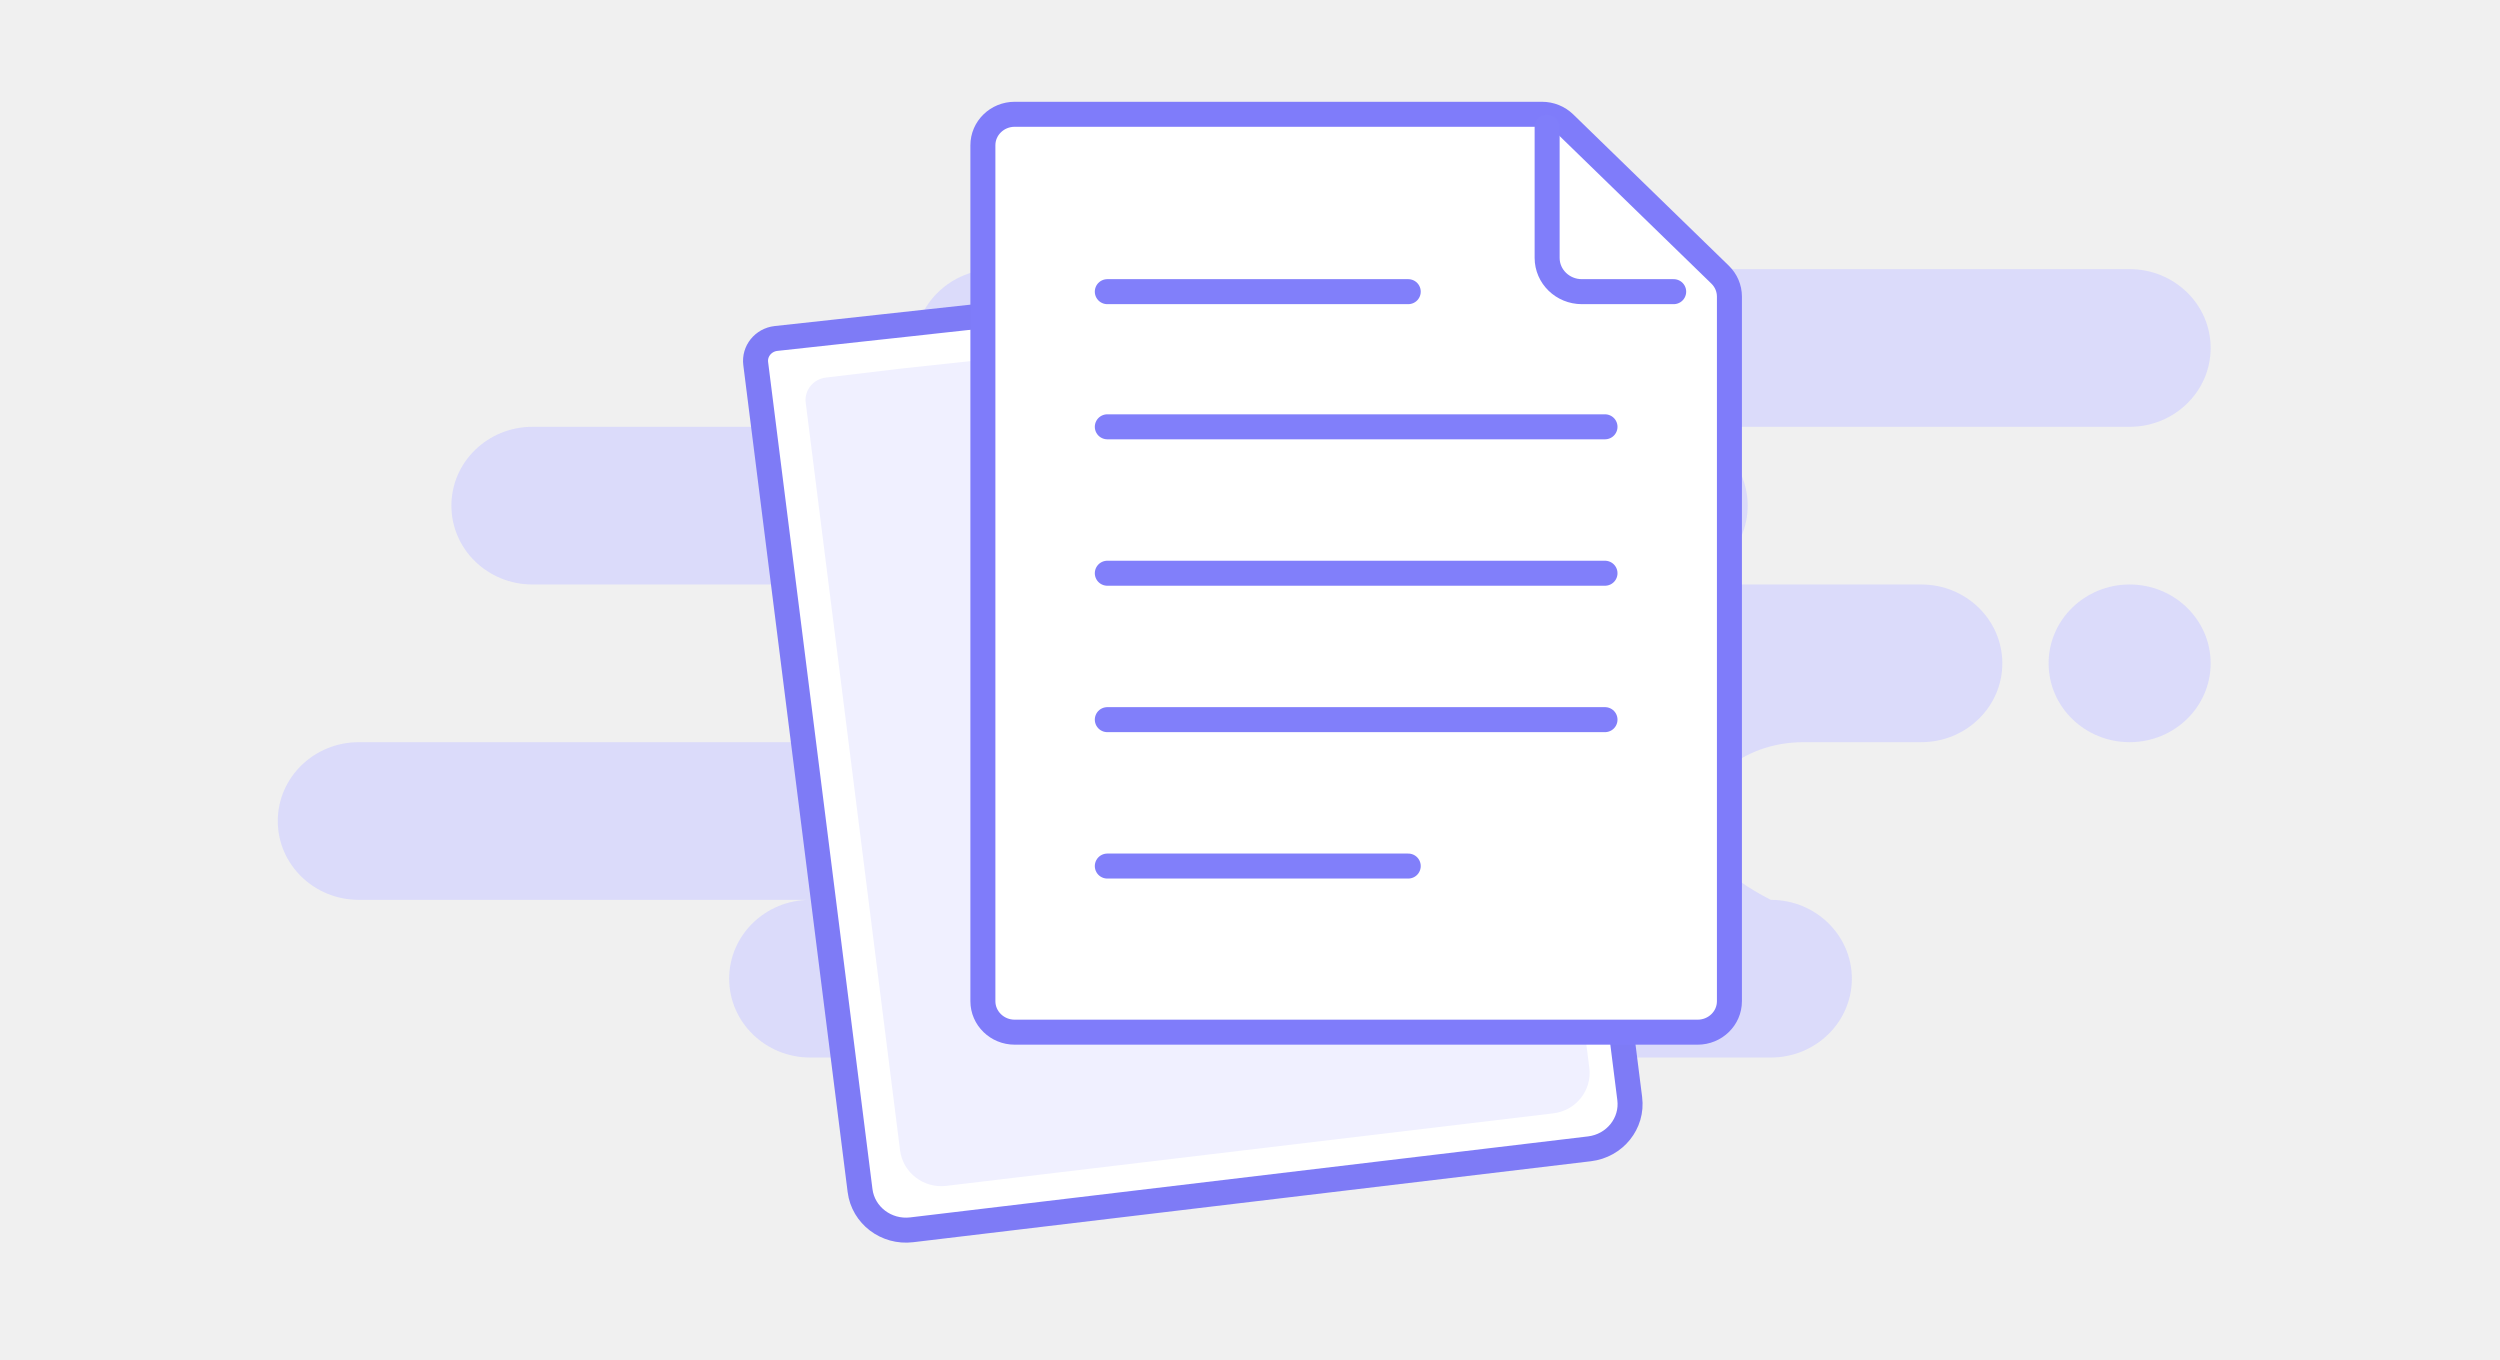
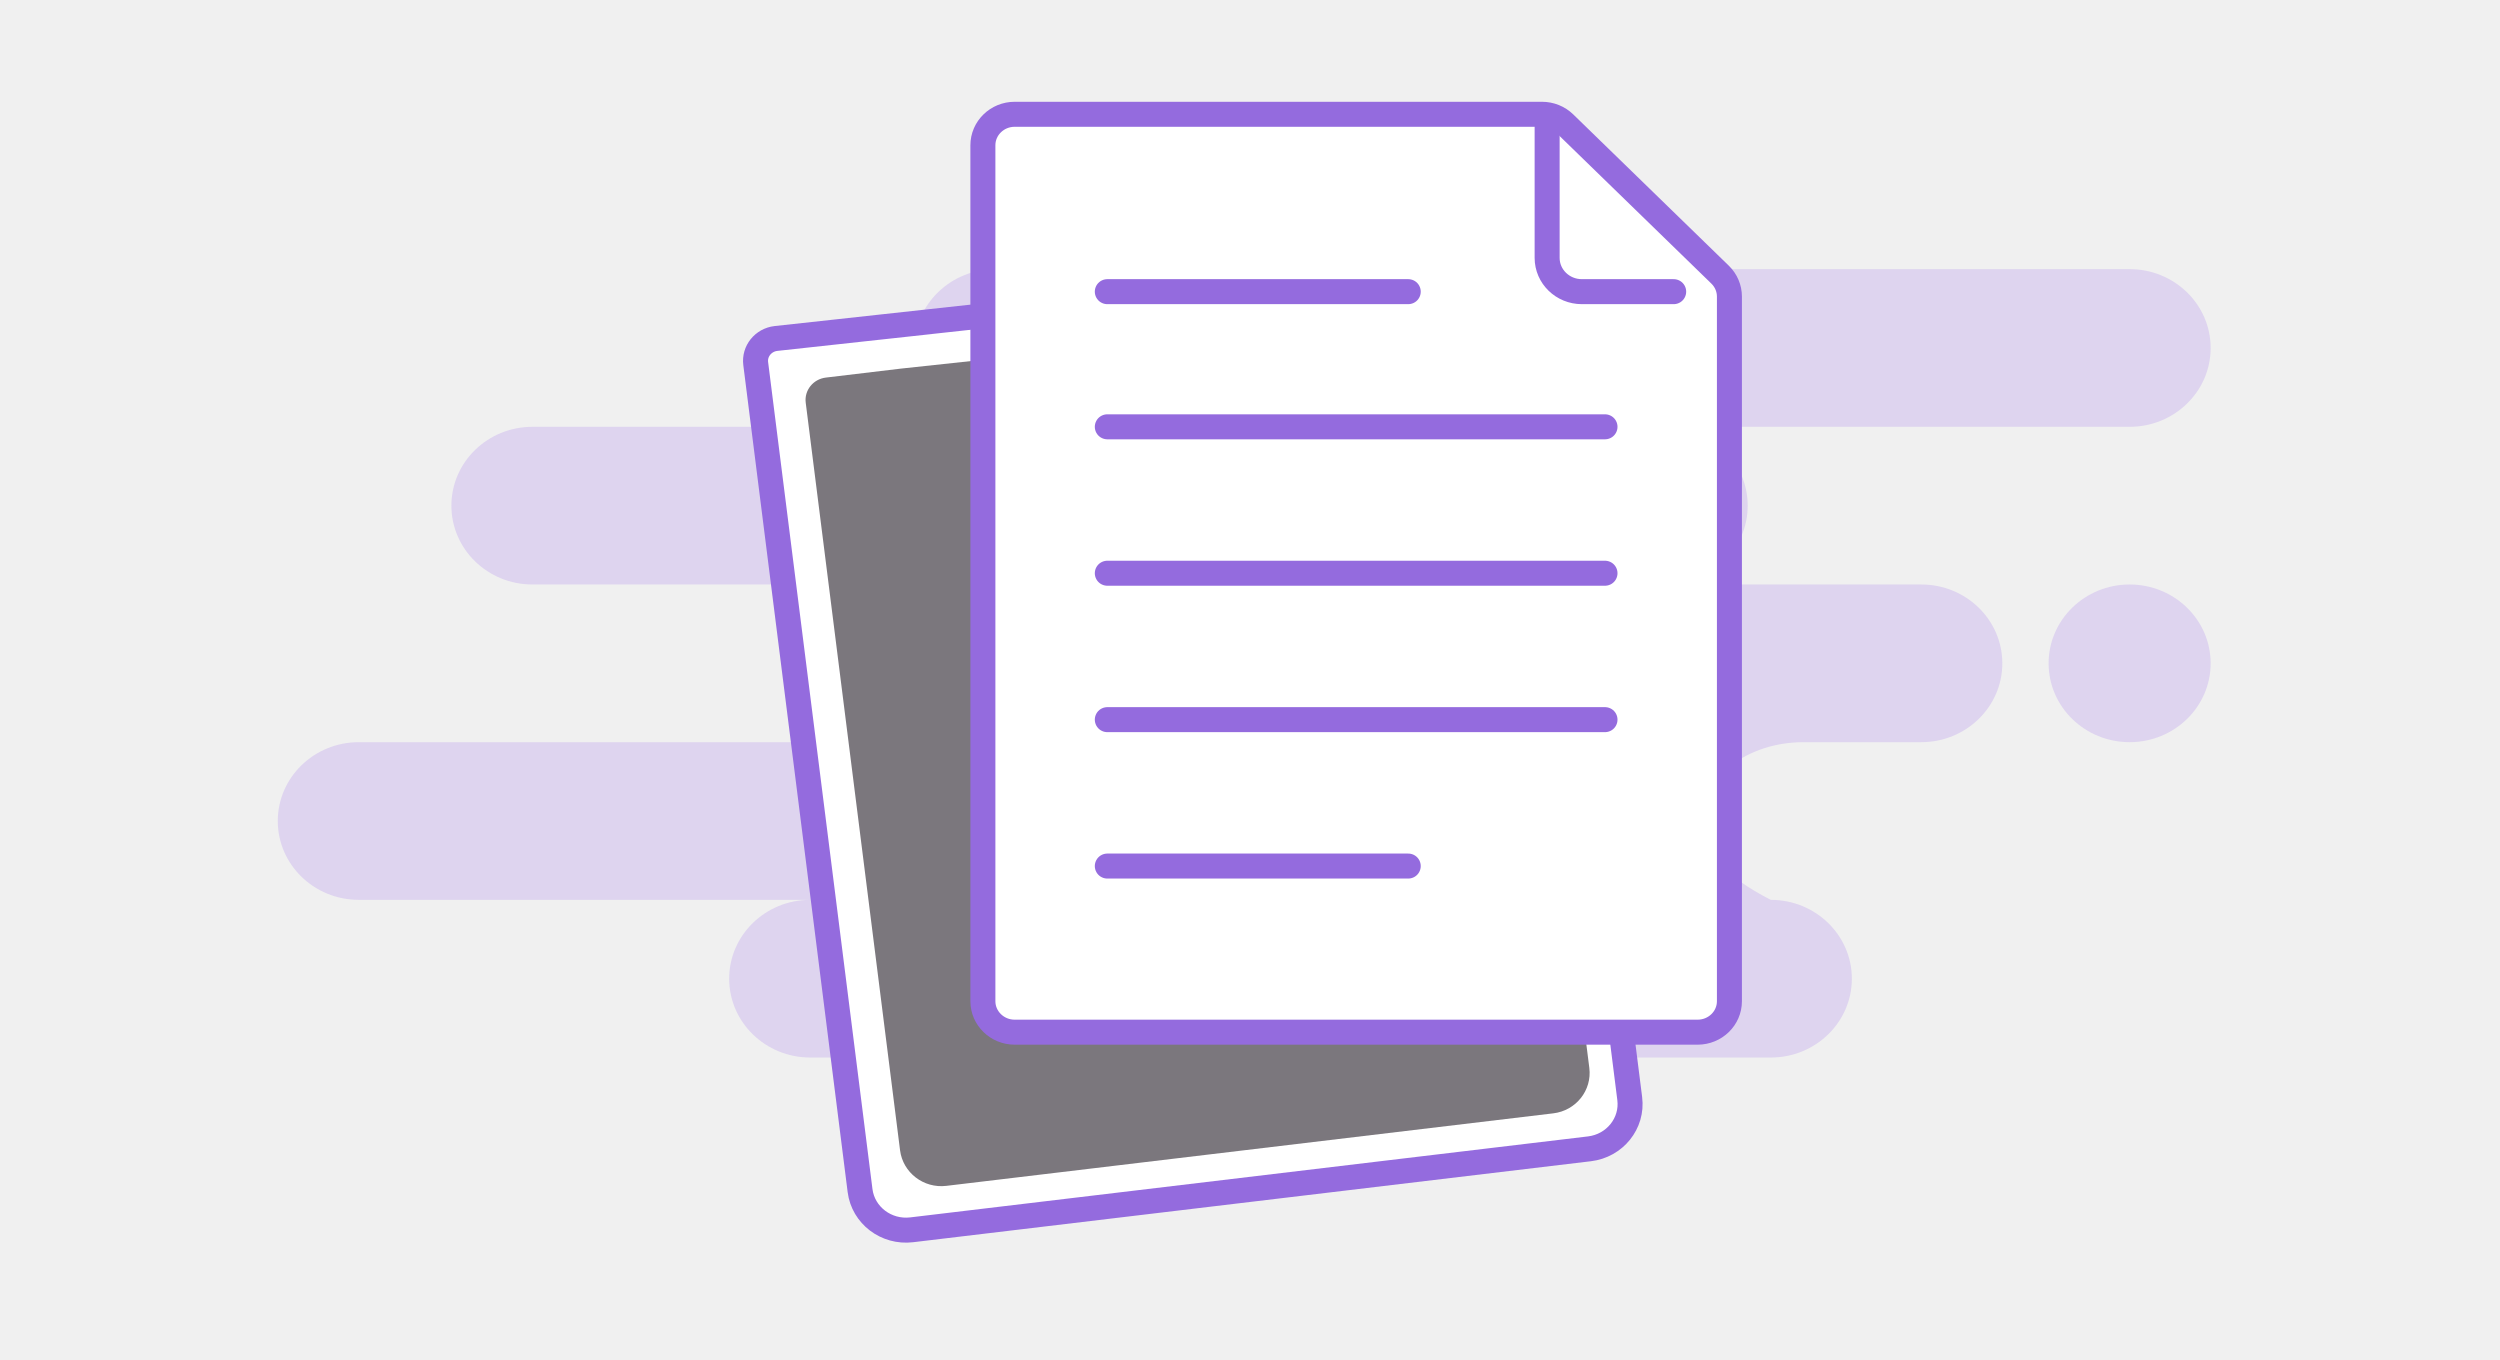
<svg xmlns="http://www.w3.org/2000/svg" width="250" height="136" viewBox="0 0 250 136" fill="none">
-   <path fill-rule="evenodd" clip-rule="evenodd" d="M212.963 26.914C217.438 26.914 221.065 30.443 221.065 34.798C221.065 39.152 217.438 42.681 212.963 42.681H166.667C171.141 42.681 174.769 46.211 174.769 50.565C174.769 54.919 171.141 58.449 166.667 58.449H192.13C196.604 58.449 200.232 61.979 200.232 66.333C200.232 70.687 196.604 74.217 192.13 74.217H180.354C174.713 74.217 170.139 77.747 170.139 82.101C170.139 85.004 172.454 87.632 177.083 89.985C181.558 89.985 185.185 93.514 185.185 97.869C185.185 102.223 181.558 105.753 177.083 105.753H81.019C76.544 105.753 72.917 102.223 72.917 97.869C72.917 93.514 76.544 89.985 81.019 89.985H35.88C31.405 89.985 27.778 86.455 27.778 82.101C27.778 77.747 31.405 74.217 35.88 74.217H82.176C86.65 74.217 90.278 70.687 90.278 66.333C90.278 61.979 86.65 58.449 82.176 58.449H53.241C48.766 58.449 45.139 54.919 45.139 50.565C45.139 46.211 48.766 42.681 53.241 42.681H99.537C95.063 42.681 91.435 39.152 91.435 34.798C91.435 30.443 95.063 26.914 99.537 26.914H212.963ZM212.963 58.449C217.438 58.449 221.065 61.979 221.065 66.333C221.065 70.687 217.438 74.217 212.963 74.217C208.489 74.217 204.861 70.687 204.861 66.333C204.861 61.979 208.489 58.449 212.963 58.449Z" fill="#DBDBFA" />
+   <path fill-rule="evenodd" clip-rule="evenodd" d="M212.963 26.914C217.438 26.914 221.065 30.443 221.065 34.798C221.065 39.152 217.438 42.681 212.963 42.681H166.667C171.141 42.681 174.769 46.211 174.769 50.565C174.769 54.919 171.141 58.449 166.667 58.449H192.13C196.604 58.449 200.232 61.979 200.232 66.333C200.232 70.687 196.604 74.217 192.13 74.217H180.354C174.713 74.217 170.139 77.747 170.139 82.101C170.139 85.004 172.454 87.632 177.083 89.985C181.558 89.985 185.185 93.514 185.185 97.869C185.185 102.223 181.558 105.753 177.083 105.753H81.019C76.544 105.753 72.917 102.223 72.917 97.869C72.917 93.514 76.544 89.985 81.019 89.985H35.88C31.405 89.985 27.778 86.455 27.778 82.101C27.778 77.747 31.405 74.217 35.88 74.217H82.176C86.65 74.217 90.278 70.687 90.278 66.333C90.278 61.979 86.65 58.449 82.176 58.449H53.241C48.766 58.449 45.139 54.919 45.139 50.565C45.139 46.211 48.766 42.681 53.241 42.681H99.537C95.063 42.681 91.435 39.152 91.435 34.798C91.435 30.443 95.063 26.914 99.537 26.914H212.963ZM212.963 58.449C217.438 58.449 221.065 61.979 221.065 66.333C221.065 70.687 217.438 74.217 212.963 74.217C208.489 74.217 204.861 70.687 204.861 66.333C204.861 61.979 208.489 58.449 212.963 58.449Z" fill="#DED4EF" />
  <path fill-rule="evenodd" clip-rule="evenodd" d="M151.241 25.788L162.007 102.197L162.974 109.863C163.285 112.332 161.481 114.58 158.943 114.883L91.165 122.981C88.627 123.285 86.317 121.528 86.006 119.059L75.571 36.36C75.415 35.125 76.317 34.001 77.586 33.849C77.594 33.848 77.602 33.847 77.61 33.846L83.233 33.233L151.241 25.788ZM87.78 32.736L93.089 32.157Z" fill="white" />
-   <path d="M87.78 32.736L93.089 32.157M151.241 25.788L162.007 102.197L162.974 109.863C163.285 112.332 161.481 114.58 158.943 114.883L91.165 122.981C88.627 123.285 86.317 121.528 86.006 119.059L75.571 36.36C75.415 35.125 76.317 34.001 77.586 33.849C77.594 33.848 77.602 33.847 77.61 33.846L83.233 33.233L151.241 25.788Z" stroke="#7E7BF6" stroke-width="2.5" />
-   <path fill-rule="evenodd" clip-rule="evenodd" d="M148.31 30.596L158.055 99.843L158.932 106.79C159.214 109.028 157.601 111.062 155.328 111.334L94.631 118.586C92.359 118.858 90.287 117.263 90.005 115.025L80.572 40.267C80.416 39.033 81.319 37.909 82.588 37.757L90.096 36.86" fill="#F0F0FF" />
-   <path fill-rule="evenodd" clip-rule="evenodd" d="M154.2 11.428H101.472C100.593 11.428 99.797 11.774 99.222 12.335C98.646 12.895 98.289 13.669 98.289 14.525V100.121C98.289 100.976 98.646 101.751 99.222 102.311C99.797 102.872 100.593 103.218 101.472 103.218H169.759C170.638 103.218 171.434 102.872 172.01 102.311C172.586 101.751 172.942 100.976 172.942 100.121V29.656C172.942 28.834 172.606 28.046 172.009 27.465L156.45 12.334C155.853 11.754 155.044 11.428 154.2 11.428Z" fill="white" stroke="#7F7CFA" stroke-width="2.5" />
-   <path d="M154.713 12.726V25.787C154.713 27.653 156.267 29.166 158.185 29.166H167.368" stroke="#807EFA" stroke-width="2.5" stroke-linecap="round" stroke-linejoin="round" />
-   <path d="M110.731 86.606H140.824M110.731 29.166H140.824H110.731ZM110.731 42.681H160.5H110.731ZM110.731 57.323H160.5H110.731ZM110.731 71.965H160.5H110.731Z" stroke="#817FFA" stroke-width="2.5" stroke-linecap="round" stroke-linejoin="round" />
+   <path d="M87.78 32.736L93.089 32.157M151.241 25.788L162.007 102.197L162.974 109.863C163.285 112.332 161.481 114.58 158.943 114.883L91.165 122.981C88.627 123.285 86.317 121.528 86.006 119.059L75.571 36.36C75.415 35.125 76.317 34.001 77.586 33.849C77.594 33.848 77.602 33.847 77.61 33.846L83.233 33.233L151.241 25.788Z" stroke="#946BDE" stroke-width="2.5" />
+   <path fill-rule="evenodd" clip-rule="evenodd" d="M148.31 30.596L158.055 99.843L158.932 106.79C159.214 109.028 157.601 111.062 155.328 111.334L94.631 118.586C92.359 118.858 90.287 117.263 90.005 115.025L80.572 40.267C80.416 39.033 81.319 37.909 82.588 37.757L90.096 36.86" fill="#7B777D" />
+   <path fill-rule="evenodd" clip-rule="evenodd" d="M154.2 11.428H101.472C100.593 11.428 99.797 11.774 99.222 12.335C98.646 12.895 98.289 13.669 98.289 14.525V100.121C98.289 100.976 98.646 101.751 99.222 102.311C99.797 102.872 100.593 103.218 101.472 103.218H169.759C170.638 103.218 171.434 102.872 172.01 102.311C172.586 101.751 172.942 100.976 172.942 100.121V29.656C172.942 28.834 172.606 28.046 172.009 27.465L156.45 12.334C155.853 11.754 155.044 11.428 154.2 11.428Z" fill="white" stroke="#946BDE" stroke-width="2.5" />
+   <path d="M154.713 12.726V25.787C154.713 27.653 156.267 29.166 158.185 29.166H167.368" stroke="#946BDE" stroke-width="2.5" stroke-linecap="round" stroke-linejoin="round" />
+   <path d="M110.731 86.606H140.824M110.731 29.166H140.824H110.731ZM110.731 42.681H160.5H110.731ZM110.731 57.323H160.5H110.731ZM110.731 71.965H160.5H110.731Z" stroke="#946BDE" stroke-width="2.5" stroke-linecap="round" stroke-linejoin="round" />
</svg>
